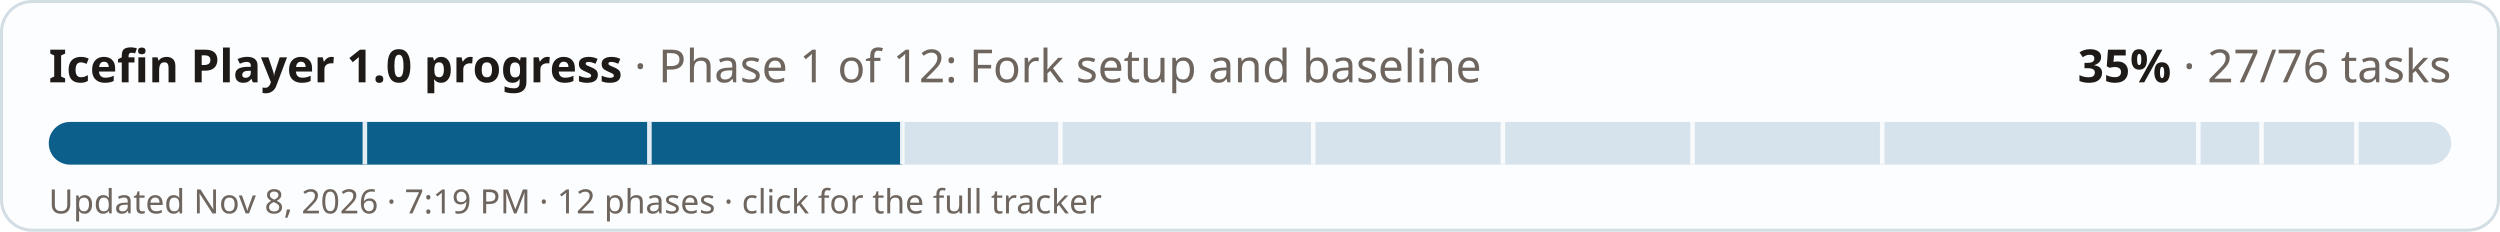
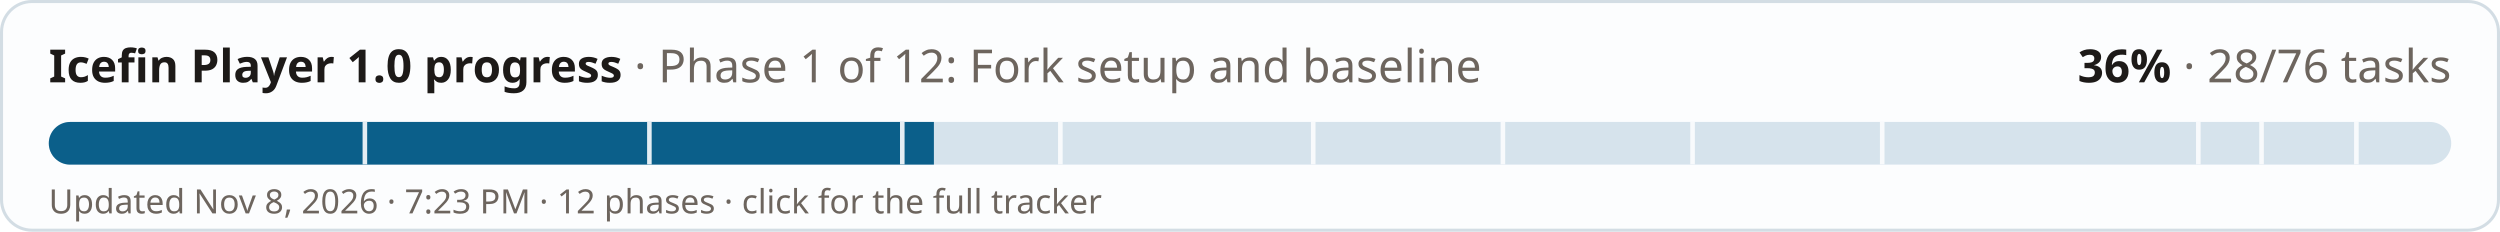
- <svg xmlns="http://www.w3.org/2000/svg" width="820" height="76" viewBox="0 0 820 76" role="img" aria-label="Icefin Player 1.0 progress: 35% (27 of 76 tasks)">
+ <svg xmlns="http://www.w3.org/2000/svg" width="820" height="76" viewBox="0 0 820 76" role="img" aria-label="Icefin Player 1.0 progress: 36% (28 of 76 tasks)">
  <style>
  .bg{fill:#fcfdfe;stroke:#d3dde4} .fg{fill:#1d1a18} .mu{fill:#6d655e} .track{fill:#d6e3ec} .done{fill:#0b5f8a} .tick{fill:#fcfdfe;opacity:.9}
  @media (prefers-color-scheme: dark){ .bg{fill:#1a2127;stroke:#2e3a43} .fg{fill:#f1ebe2} .mu{fill:#a99f94} .track{fill:#24384a} .done{fill:#6cb6e4} .tick{fill:#1a2127} }
  text{font-family:-apple-system,"Segoe UI",system-ui,"Noto Sans","DejaVu Sans",sans-serif}
</style>
  <rect class="bg" x="0.5" y="0.5" width="819" height="75" rx="10" />
  <text class="fg" x="16" y="27" font-size="15" font-weight="700">Icefin Player 1.0 progress <tspan class="mu" font-weight="400">· Phase 1 of 12: Fork setup and baseline</tspan>
  </text>
-   <text class="fg" x="804" y="27" font-size="15" font-weight="700" text-anchor="end">35% <tspan class="mu" font-weight="400">· 27/76 tasks</tspan>
+   <text class="fg" x="804" y="27" font-size="15" font-weight="700" text-anchor="end">36% <tspan class="mu" font-weight="400">· 28/76 tasks</tspan>
  </text>
  <rect class="track" x="16" y="40" width="788" height="14" rx="7" />
  <clipPath id="c">
    <rect x="16" y="40" width="788" height="14" rx="7" />
  </clipPath>
  <g clip-path="url(#c)">
-     <rect class="done" x="16" y="40" width="279.95" height="14" />
+     <rect class="done" x="16" y="40" width="290.32" height="14" />
    <rect class="tick" x="118.93" y="40" width="1.5" height="14" />
    <rect class="tick" x="212.25" y="40" width="1.5" height="14" />
    <rect class="tick" x="295.2" y="40" width="1.5" height="14" />
    <rect class="tick" x="347.04" y="40" width="1.5" height="14" />
    <rect class="tick" x="429.99" y="40" width="1.5" height="14" />
    <rect class="tick" x="492.2" y="40" width="1.5" height="14" />
    <rect class="tick" x="554.41" y="40" width="1.5" height="14" />
    <rect class="tick" x="616.62" y="40" width="1.5" height="14" />
    <rect class="tick" x="720.3" y="40" width="1.5" height="14" />
    <rect class="tick" x="741.04" y="40" width="1.5" height="14" />
    <rect class="tick" x="772.14" y="40" width="1.5" height="14" />
  </g>
-   <text class="mu" x="16" y="70" font-size="11">Updated Nov 8, 2026 · 7:19 PM · 12 phases · click for the full tracker</text>
+   <text class="mu" x="16" y="70" font-size="11">Updated Nov 8, 2026 · 7:23 PM · 12 phases · click for the full tracker</text>
</svg>
